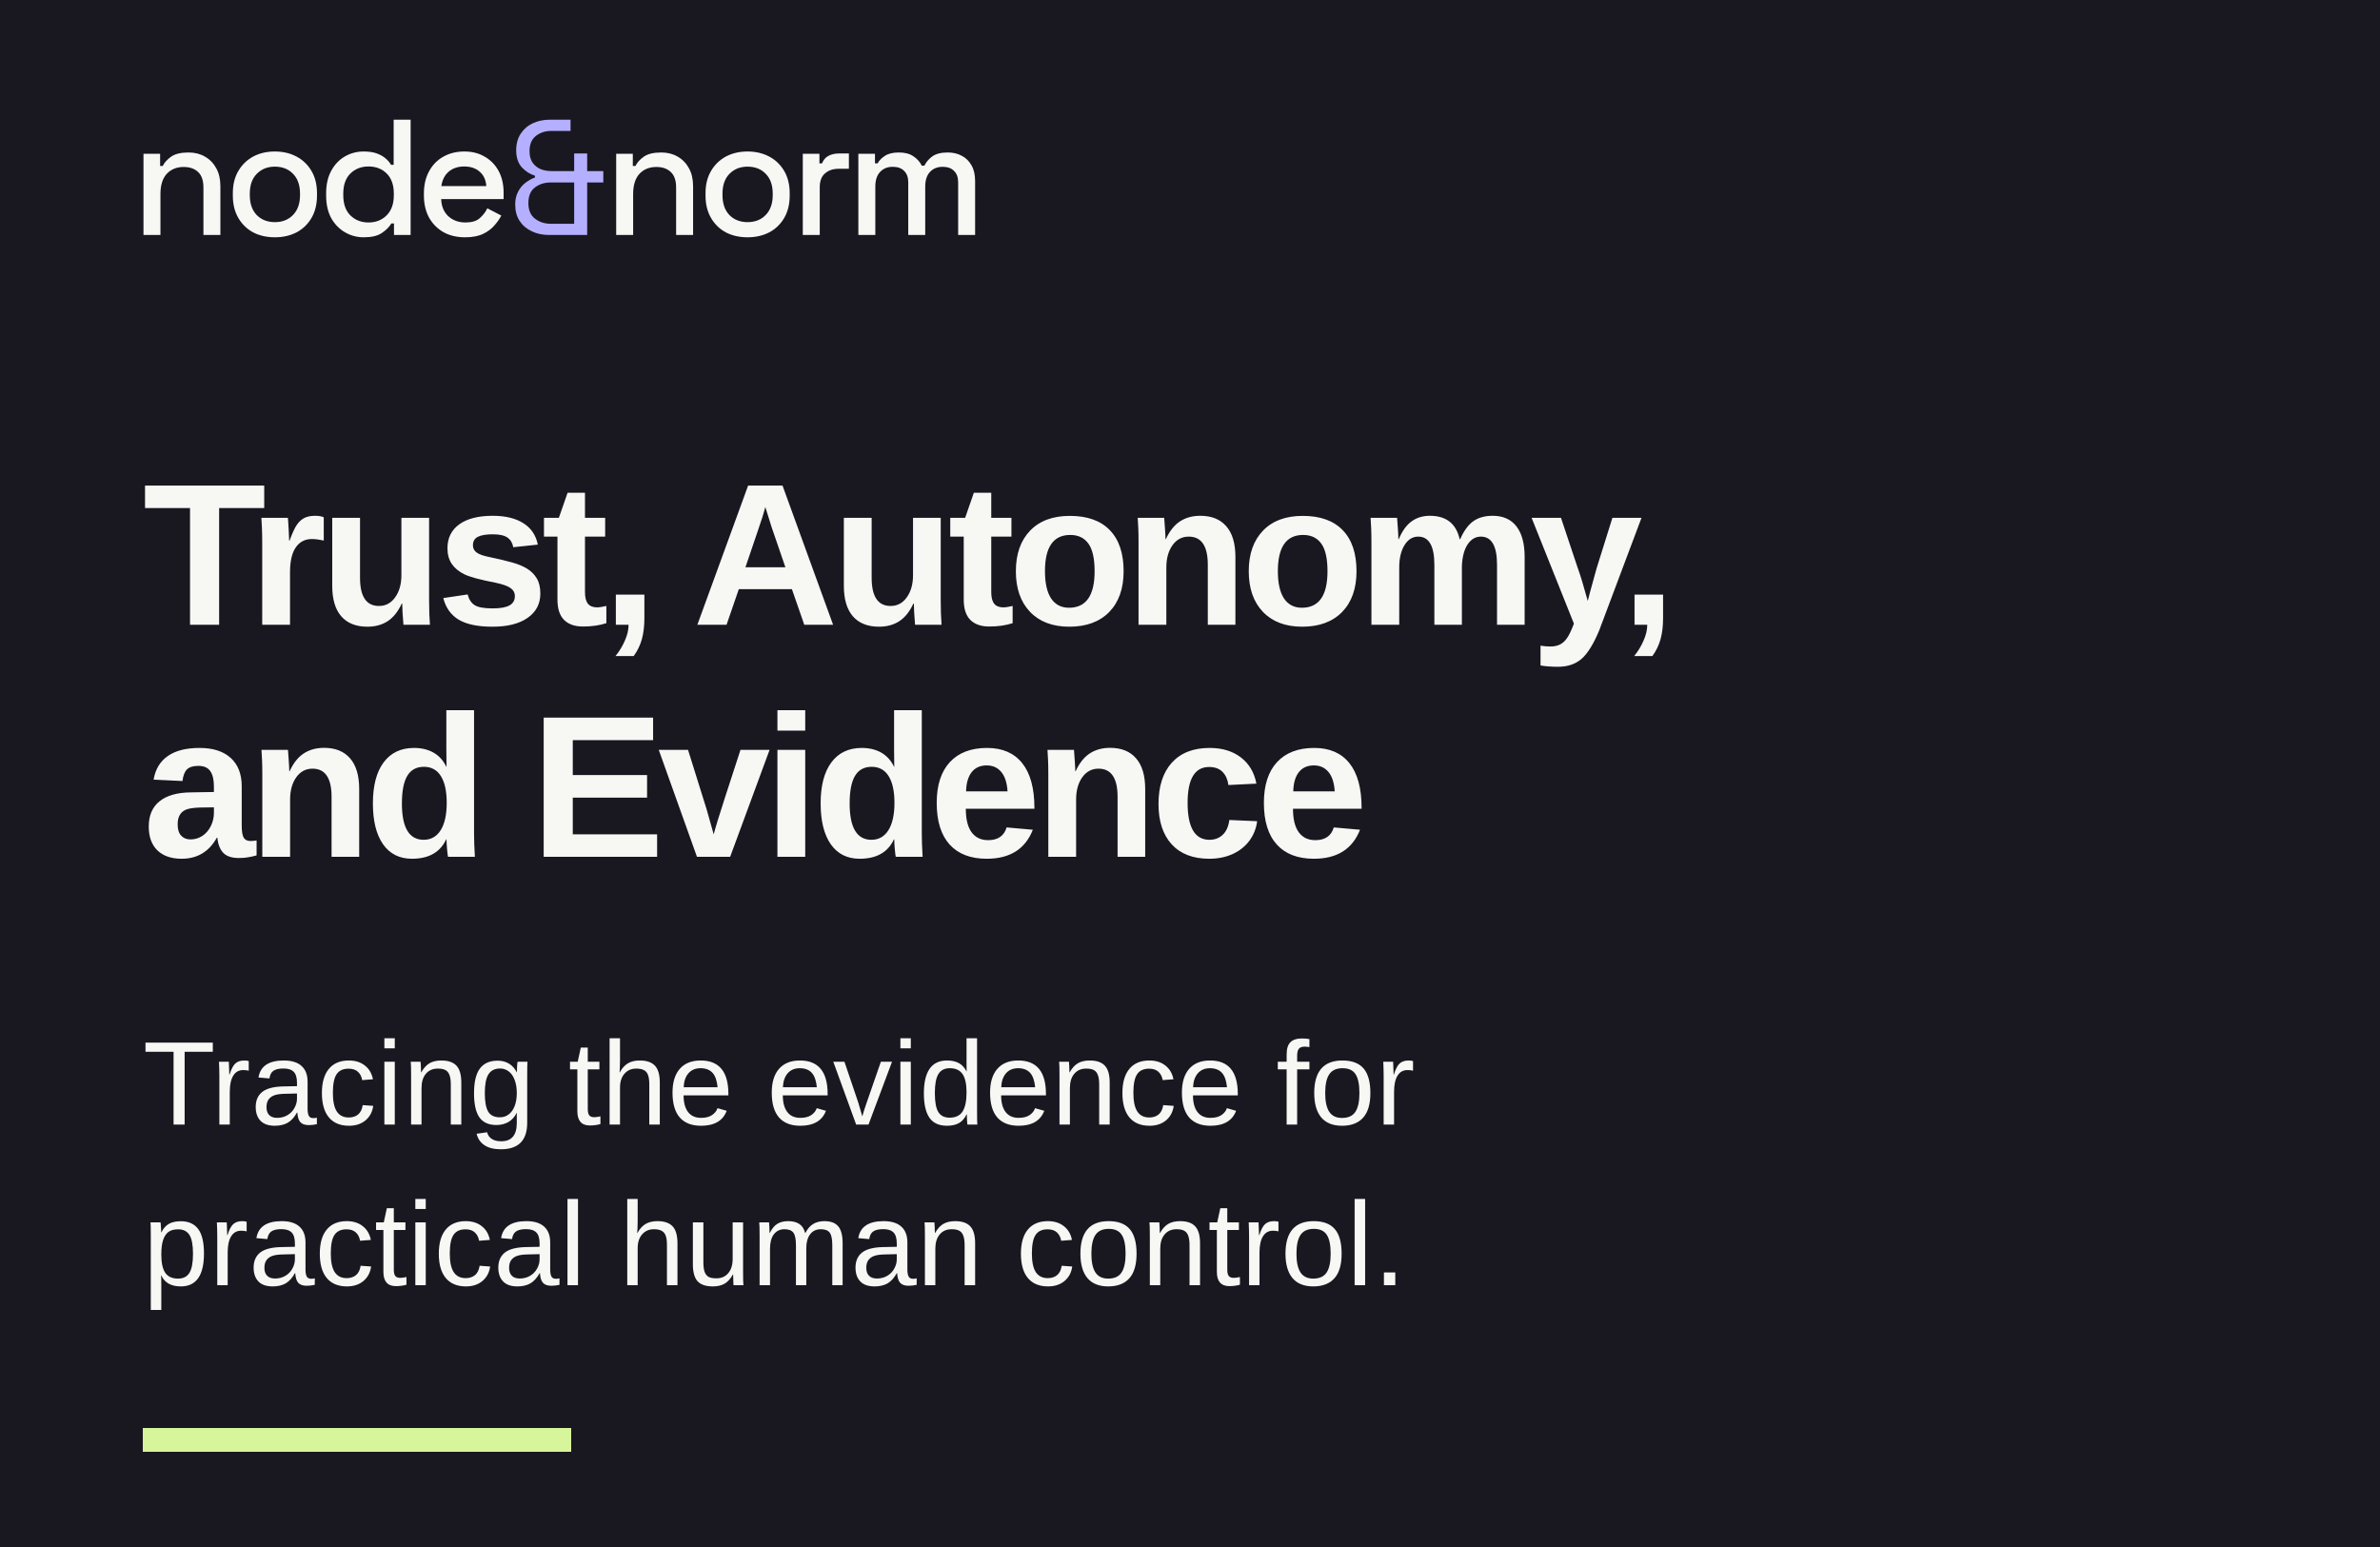
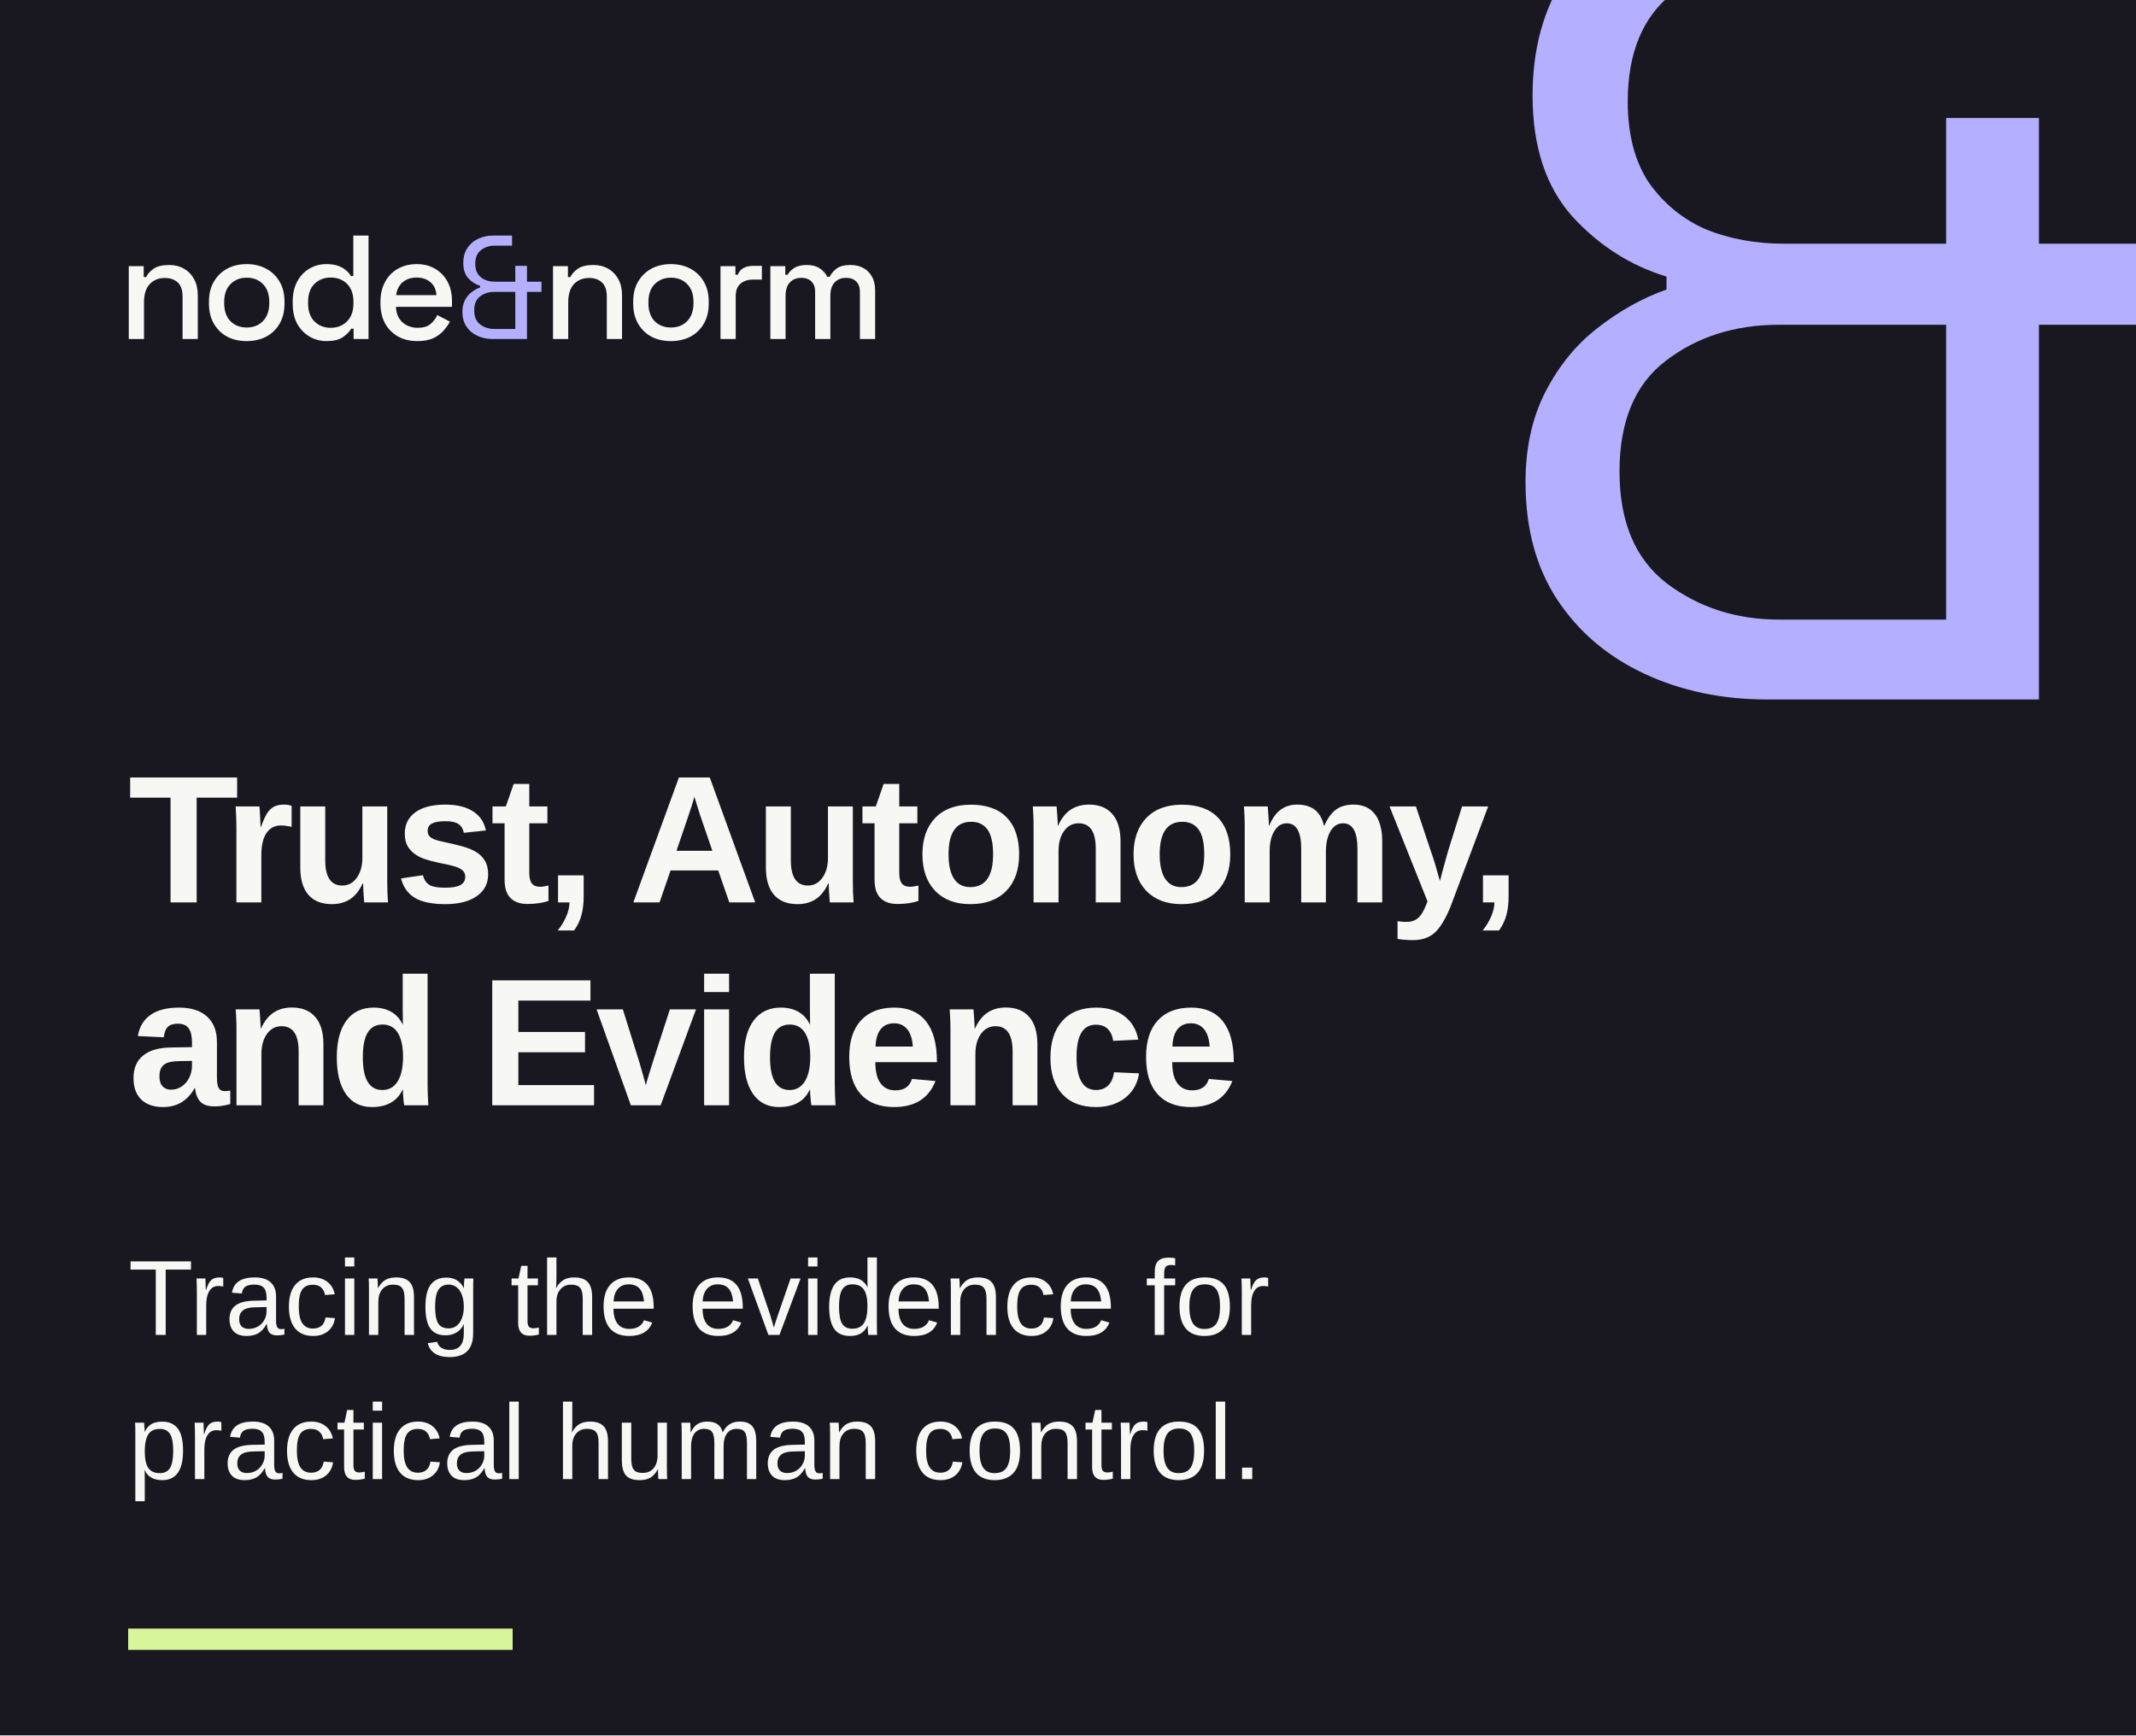
- <svg xmlns="http://www.w3.org/2000/svg" width="400" height="260" viewBox="0 0 400 260" role="img" aria-labelledby="title desc">
-   <rect width="400" height="260" fill="#191820" />
-   <svg viewBox="34.48 -338 2428 346.72" x="24" y="20" width="140" height="20" aria-hidden="true">
+ <svg xmlns="http://www.w3.org/2000/svg" width="400" height="325" viewBox="0 0 400 325" role="img" aria-labelledby="title desc" overflow="hidden">
+   <rect width="400" height="325" fill="#191820" />
+   <path data-artwork="cover-ampersand" aria-hidden="true" d="M250 0Q192 0 145 -22Q98 -44 71 -85Q44 -126 44 -185Q44 -229 61 -262Q78 -295 105 -316Q133 -338 164 -349L164 -360Q118 -374 84 -411Q50 -449 50 -514Q50 -574 78 -616Q106 -658 152 -679Q198 -700 254 -700L380 -700L380 -632L264 -632Q208 -632 169 -601Q131 -571 131 -509Q131 -467 149 -440Q168 -413 198 -400Q228 -388 264 -388L402 -388L402 -495L481 -495L481 -388L579 -388L579 -319L481 -319L481 0L250 0ZM260 -68L402 -68L402 -319L260 -319Q203 -319 163 -288Q124 -258 124 -194Q124 -130 164 -99Q205 -68 260 -68Z" fill="#b5afff" transform="translate(276 131) scale(0.22)" />
+   <svg viewBox="34.48 -338 2428 346.72" x="24" y="44" width="140" height="20" aria-hidden="true">
    <path fill="#f7f7f4" transform="translate(0 0) scale(0.48)" d="M76 0L76 -493L177 -493L177 -419L193 -419Q207 -449 243 -475Q279 -501 350 -501Q406 -501 449 -476Q493 -451 518 -405Q543 -360 543 -296L543 0L440 0L440 -288Q440 -352 408 -382Q376 -413 320 -413Q256 -413 217 -371Q179 -329 179 -249L179 0L76 0Z" />
    <path fill="#f7f7f4" transform="translate(271.96 0) scale(0.48)" d="M307 14Q233 14 175 -16Q118 -47 85 -104Q52 -161 52 -239L52 -254Q52 -332 85 -388Q118 -445 175 -476Q233 -507 307 -507Q381 -507 439 -476Q497 -445 530 -388Q563 -332 563 -254L563 -239Q563 -161 530 -104Q497 -47 439 -16Q381 14 307 14ZM307 -78Q375 -78 417 -121Q460 -165 460 -242L460 -251Q460 -328 418 -371Q376 -415 307 -415Q240 -415 197 -371Q155 -328 155 -251L155 -242Q155 -165 197 -121Q240 -78 307 -78Z" />
    <path fill="#f7f7f4" transform="translate(543.92 0) scale(0.48)" d="M280 14Q219 14 167 -16Q115 -46 83 -102Q52 -159 52 -239L52 -254Q52 -333 83 -390Q114 -447 166 -477Q218 -507 280 -507Q328 -507 360 -495Q393 -483 414 -464Q435 -446 446 -426L462 -426L462 -700L565 -700L565 0L464 0L464 -70L448 -70Q429 -38 390 -12Q352 14 280 14ZM309 -76Q376 -76 419 -119Q463 -162 463 -242L463 -251Q463 -330 420 -373Q377 -416 309 -416Q243 -416 199 -373Q156 -330 156 -251L156 -242Q156 -162 199 -119Q243 -76 309 -76Z" />
    <path fill="#f7f7f4" transform="translate(828.88 0) scale(0.48)" d="M302 14Q227 14 171 -17Q115 -49 83 -106Q52 -164 52 -240L52 -252Q52 -329 83 -386Q114 -444 169 -475Q225 -507 298 -507Q369 -507 422 -475Q476 -444 506 -388Q536 -332 536 -257L536 -218L157 -218Q159 -153 200 -114Q242 -76 304 -76Q362 -76 391 -102Q421 -128 437 -162L522 -118Q508 -90 481 -59Q455 -28 412 -7Q369 14 302 14ZM158 -297L431 -297Q427 -353 391 -384Q355 -416 297 -416Q239 -416 202 -384Q166 -353 158 -297Z" />
    <path fill="#b5afff" transform="translate(1098.84 0) scale(0.48)" d="M250 0Q192 0 145 -22Q98 -44 71 -85Q44 -126 44 -185Q44 -229 61 -262Q78 -295 105 -316Q133 -338 164 -349L164 -360Q118 -374 84 -411Q50 -449 50 -514Q50 -574 78 -616Q106 -658 152 -679Q198 -700 254 -700L380 -700L380 -632L264 -632Q208 -632 169 -601Q131 -571 131 -509Q131 -467 149 -440Q168 -413 198 -400Q228 -388 264 -388L402 -388L402 -495L481 -495L481 -388L579 -388L579 -319L481 -319L481 0L250 0ZM260 -68L402 -68L402 -319L260 -319Q203 -319 163 -288Q124 -258 124 -194Q124 -130 164 -99Q205 -68 260 -68Z" />
    <path fill="#f7f7f4" transform="translate(1377.8 0) scale(0.48)" d="M76 0L76 -493L177 -493L177 -419L193 -419Q207 -449 243 -475Q279 -501 350 -501Q406 -501 449 -476Q493 -451 518 -405Q543 -360 543 -296L543 0L440 0L440 -288Q440 -352 408 -382Q376 -413 320 -413Q256 -413 217 -371Q179 -329 179 -249L179 0L76 0Z" />
    <path fill="#f7f7f4" transform="translate(1649.76 0) scale(0.48)" d="M307 14Q233 14 175 -16Q118 -47 85 -104Q52 -161 52 -239L52 -254Q52 -332 85 -388Q118 -445 175 -476Q233 -507 307 -507Q381 -507 439 -476Q497 -445 530 -388Q563 -332 563 -254L563 -239Q563 -161 530 -104Q497 -47 439 -16Q381 14 307 14ZM307 -78Q375 -78 417 -121Q460 -165 460 -242L460 -251Q460 -328 418 -371Q376 -415 307 -415Q240 -415 197 -371Q155 -328 155 -251L155 -242Q155 -165 197 -121Q240 -78 307 -78Z" />
    <path fill="#f7f7f4" transform="translate(1921.72 0) scale(0.48)" d="M76 0L76 -493L177 -493L177 -435L193 -435Q205 -466 231 -480Q258 -495 297 -495L356 -495L356 -402L293 -402Q243 -402 211 -374Q179 -347 179 -290L179 0L76 0Z" />
    <path fill="#f7f7f4" transform="translate(2083.68 0) scale(0.48)" d="M76 0L76 -493L177 -493L177 -435L193 -435Q207 -461 238 -481Q269 -501 322 -501Q377 -501 410 -478Q444 -456 461 -421L477 -421Q494 -455 526 -478Q559 -501 619 -501Q667 -501 704 -481Q741 -462 763 -423Q785 -385 785 -328L785 0L682 0L682 -320Q682 -365 657 -389Q633 -414 588 -414Q540 -414 511 -383Q482 -352 482 -294L482 0L379 0L379 -320Q379 -365 354 -389Q330 -414 285 -414Q237 -414 208 -383Q179 -352 179 -294L179 0L76 0Z" />
  </svg>
-   <text x="24" y="105" fill="#F7F7F4" font-family="Arial, Helvetica, sans-serif" font-size="34" font-weight="600" letter-spacing="-1.2">Trust, Autonomy,</text>
-   <text x="24" y="144" fill="#F7F7F4" font-family="Arial, Helvetica, sans-serif" font-size="34" font-weight="600" letter-spacing="-1.2">and Evidence</text>
-   <text x="24" y="189" fill="#F7F7F4" font-family="Arial, Helvetica, sans-serif" font-size="20">Tracing the evidence for</text>
-   <text x="24" y="216" fill="#F7F7F4" font-family="Arial, Helvetica, sans-serif" font-size="20">practical human control.</text>
-   <rect x="24" y="240" width="72" height="4" fill="#D7F59A" />
+   <text fill="#F7F7F4" font-family="Arial, Helvetica, sans-serif" x="24" y="169" font-size="34" font-weight="600" letter-spacing="-1">Trust, Autonomy,</text>
+   <text fill="#F7F7F4" font-family="Arial, Helvetica, sans-serif" x="24" y="207" font-size="34" font-weight="600" letter-spacing="-1">and Evidence</text>
+   <text fill="#F7F7F4" font-family="Arial, Helvetica, sans-serif" x="24" y="250" font-size="20">Tracing the evidence for</text>
+   <text fill="#F7F7F4" font-family="Arial, Helvetica, sans-serif" x="24" y="277" font-size="20">practical human control.</text>
+   <rect x="24" y="305" width="72" height="4" fill="#D7F59A" />
</svg>
